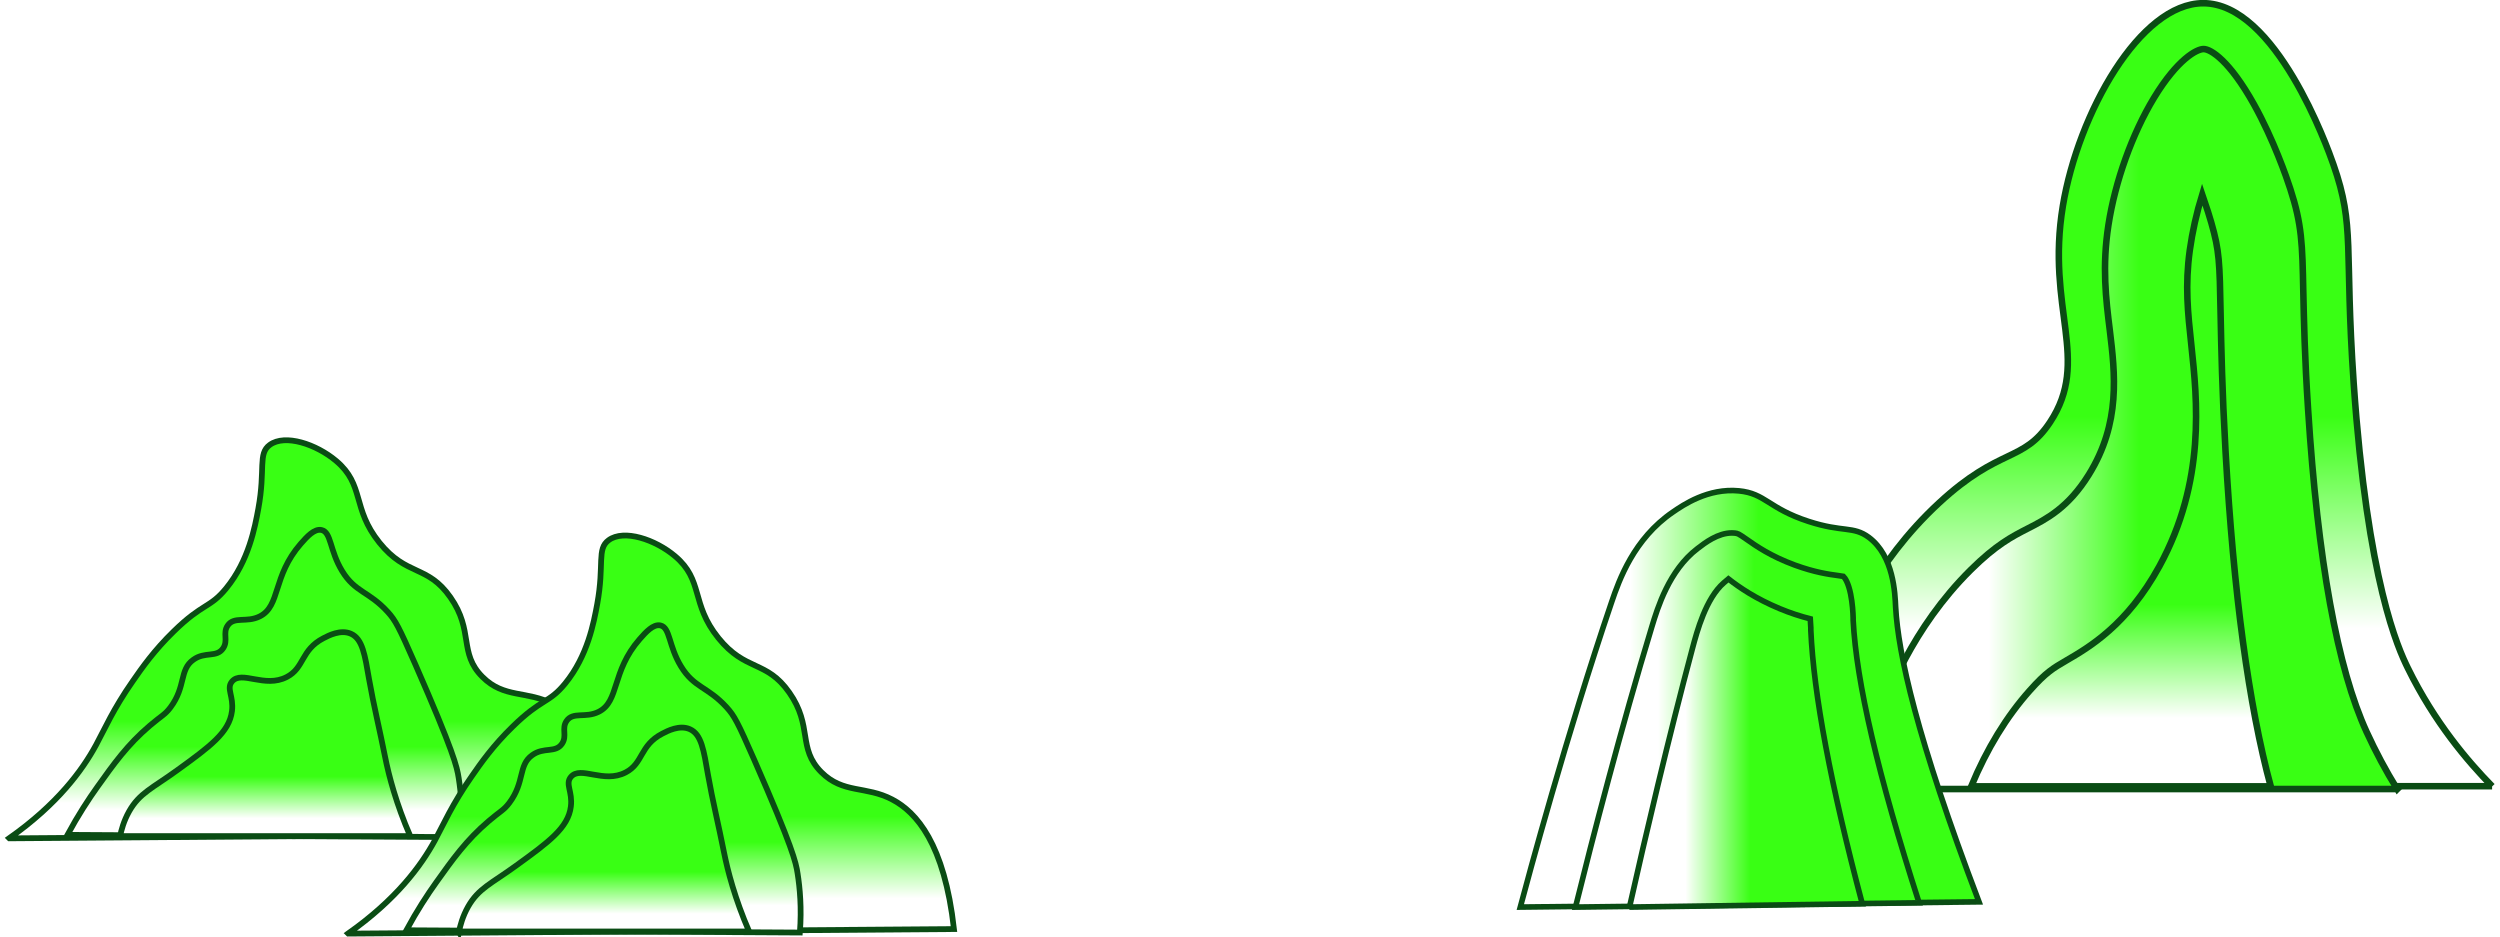
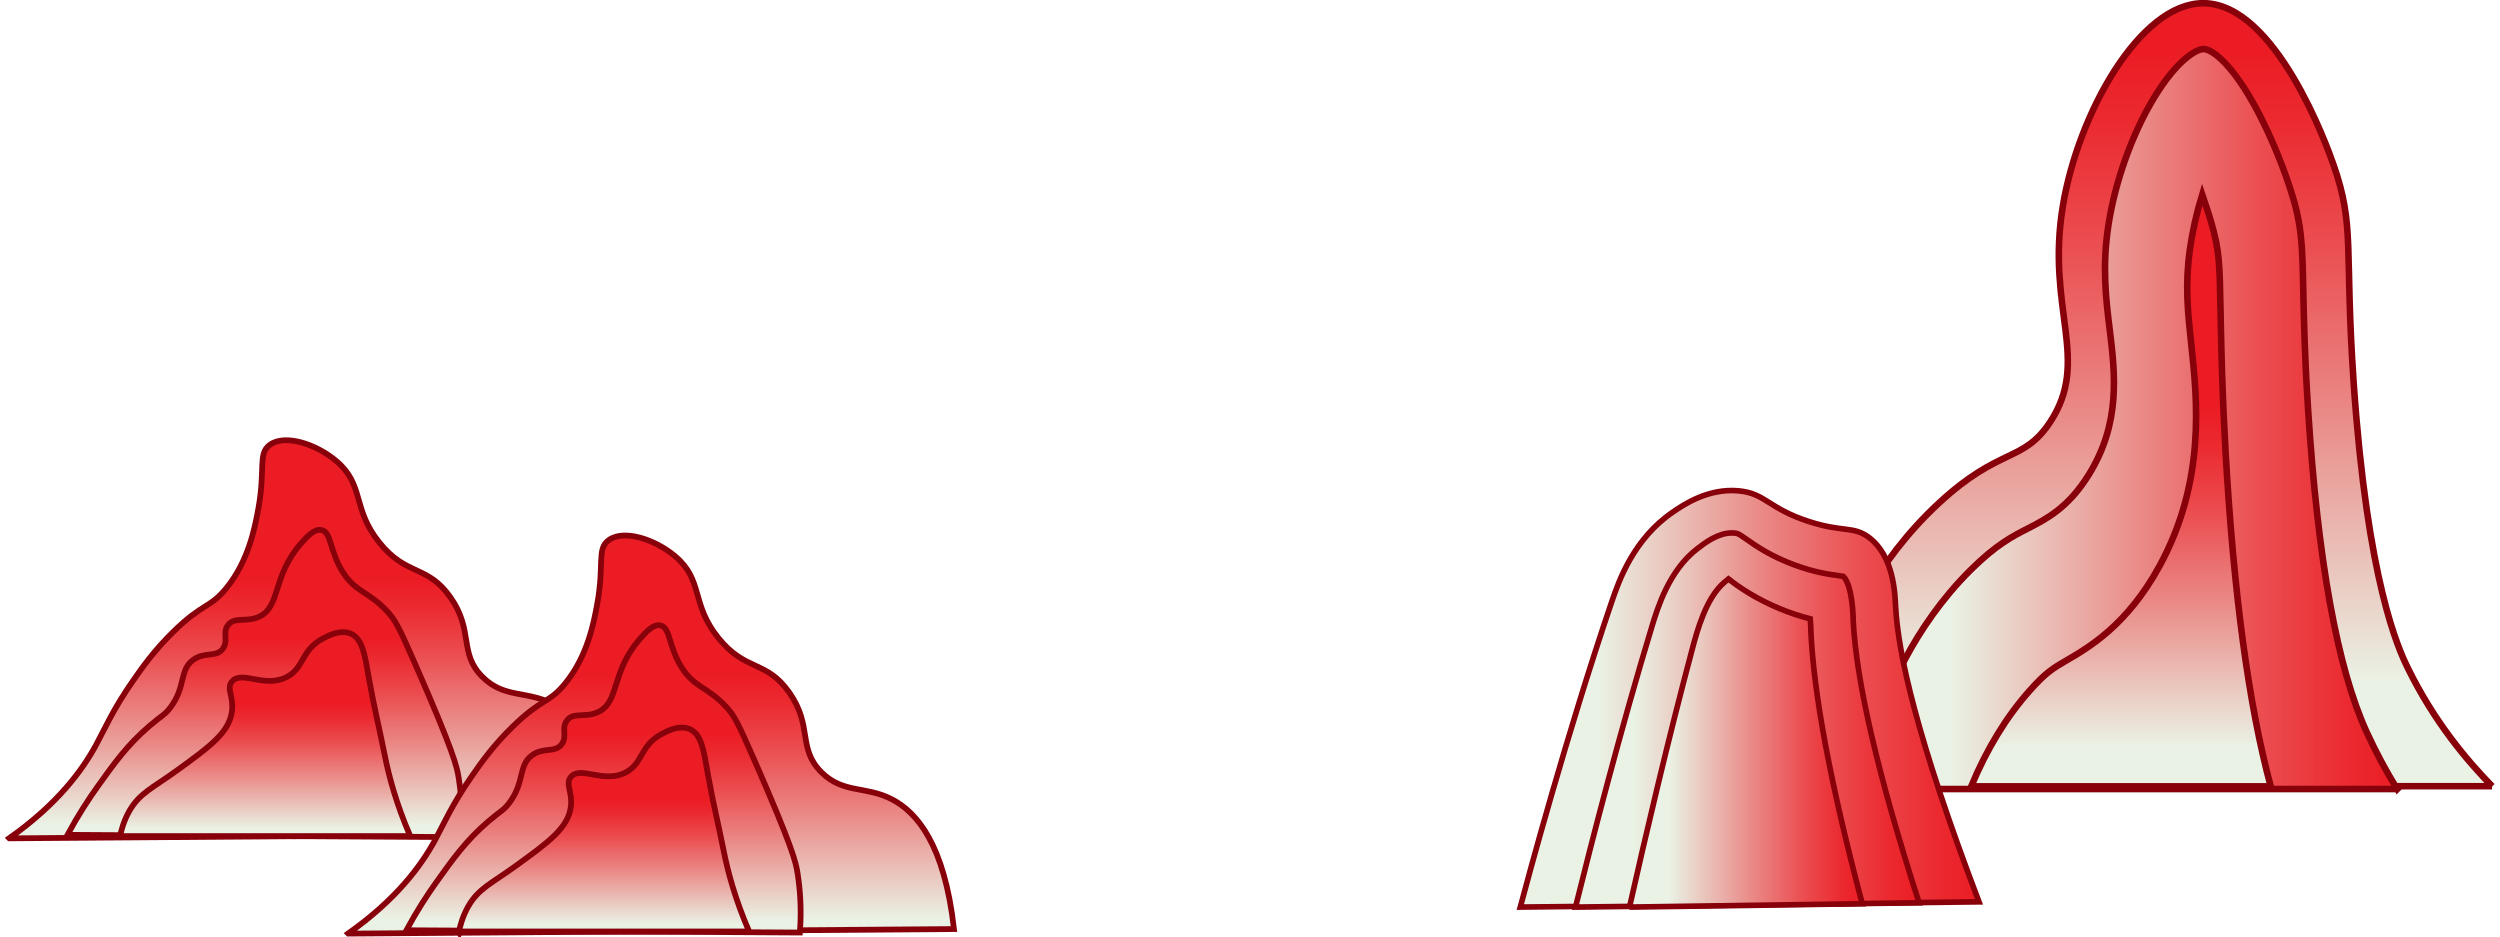
<svg xmlns="http://www.w3.org/2000/svg" xmlns:xlink="http://www.w3.org/1999/xlink" id="Layer_2" data-name="Layer 2" viewBox="0 0 186.56 69.88">
  <defs>
    <style>
      .cls-1 {
        fill: url(#linear-gradient-8);
      }

      .cls-1, .cls-2, .cls-3, .cls-4, .cls-5, .cls-6, .cls-7, .cls-8, .cls-9, .cls-10, .cls-11, .cls-12 {
-         stroke: #0a4c14;
+         stroke: #87000a;
        stroke-miterlimit: 10;
      }

      .cls-1, .cls-3, .cls-4, .cls-7, .cls-9, .cls-10 {
        stroke-width: .43px;
      }

      .cls-2 {
        fill: url(#linear-gradient-5);
      }

      .cls-2, .cls-8, .cls-12 {
        stroke-width: .42px;
      }

      .cls-3 {
        fill: url(#linear-gradient-11);
      }

      .cls-4 {
        fill: url(#linear-gradient-9);
      }

      .cls-5 {
        fill: url(#linear-gradient-2);
      }

      .cls-5, .cls-6, .cls-11 {
        stroke-width: .49px;
      }

      .cls-6 {
        fill: url(#linear-gradient-3);
      }

      .cls-7 {
        fill: url(#linear-gradient-12);
      }

      .cls-8 {
        fill: url(#linear-gradient-4);
      }

      .cls-9 {
        fill: url(#linear-gradient-7);
      }

      .cls-10 {
        fill: url(#linear-gradient-10);
      }

      .cls-11 {
        fill: url(#linear-gradient);
      }

      .cls-12 {
        fill: url(#linear-gradient-6);
      }
    </style>
    <linearGradient id="linear-gradient" x1="160.42" y1="60.49" x2="160.42" y2="3.91" gradientUnits="userSpaceOnUse">
-       <stop offset=".17" stop-color="#ffffff" />
-       <stop offset=".24" stop-color="#ffffff" />
-       <stop offset=".52" stop-color="#39ff14" />
-       <stop offset=".74" stop-color="#39ff14" />
-       <stop offset=".91" stop-color="#39ff14" />
-       <stop offset="1" stop-color="#39ff14" />
+       <stop offset=".17" stop-color="#eaf2e5" />
+       <stop offset=".24" stop-color="#eaddd2" />
+       <stop offset=".52" stop-color="#ea8b88" />
+       <stop offset=".74" stop-color="#eb4f52" />
+       <stop offset=".91" stop-color="#eb2a30" />
+       <stop offset="1" stop-color="#ec1c24" />
    </linearGradient>
    <linearGradient id="linear-gradient-2" x1="138.77" y1="31.28" x2="178.89" y2="31.28" xlink:href="#linear-gradient" />
    <linearGradient id="linear-gradient-3" x1="158.28" y1="60.86" x2="158.28" y2="30.57" xlink:href="#linear-gradient" />
    <linearGradient id="linear-gradient-4" x1="113.45" y1="52.14" x2="147.68" y2="52.14" xlink:href="#linear-gradient" />
    <linearGradient id="linear-gradient-5" x1="117.57" y1="53.73" x2="143.21" y2="53.73" xlink:href="#linear-gradient" />
    <linearGradient id="linear-gradient-6" x1="121.6" y1="55.44" x2="138.98" y2="55.44" xlink:href="#linear-gradient" />
    <linearGradient id="linear-gradient-7" x1="23.29" y1="65.18" x2="23.29" y2="43.32" xlink:href="#linear-gradient" />
    <linearGradient id="linear-gradient-8" x1="19.74" y1="64.49" x2="19.74" y2="47.62" xlink:href="#linear-gradient" />
    <linearGradient id="linear-gradient-9" x1="19.79" y1="63.76" x2="19.79" y2="52.56" xlink:href="#linear-gradient" />
    <linearGradient id="linear-gradient-10" x1="48.58" y1="72.29" x2="48.58" y2="50.43" xlink:href="#linear-gradient" />
    <linearGradient id="linear-gradient-11" x1="45.03" y1="71.61" x2="45.03" y2="54.74" xlink:href="#linear-gradient" />
    <linearGradient id="linear-gradient-12" x1="45.08" y1="70.88" x2="45.08" y2="59.68" xlink:href="#linear-gradient" />
  </defs>
  <g id="Layer_1-2" data-name="Layer 1">
    <g>
      <g>
        <path class="cls-11" d="M185.98,58.68c-1.8-1.84-4.3-4.75-6.3-8.83-.7-1.43-3.01-6.4-4.04-21.28-.7-10.15.12-11.63-1.51-16.29-.45-1.3-4.31-12.05-9.72-12.04-4.72,0-9.32,8.21-10.47,15.12-1.28,7.7,2.11,11.51-.96,16.15-2.01,3.03-3.73,1.81-8.28,6.02-4.9,4.53-6.96,9.71-7.73,11.7-1.47,3.79-1.95,7.15-2.12,9.44,17.04,0,34.08,0,51.12,0Z" />
        <path class="cls-5" d="M178.89,58.89c-.85-1.37-1.61-2.8-2.28-4.26-2.18-4.74-3.65-12.83-4.37-24.06-.26-3.97-.31-6.67-.36-8.84-.07-3.52-.1-4.97-.97-7.64-.26-.81-1.24-3.66-2.71-6.3-1.82-3.26-3.22-4.13-3.76-4.13-.51,0-1.95.76-3.7,3.64-1.63,2.69-2.9,6.24-3.4,9.49-.48,3.1-.19,5.51.1,7.84.39,3.24.84,6.92-1.57,10.8-1.53,2.46-3.14,3.29-4.57,4.02-1.15.59-2.34,1.2-4.23,3.07-4.42,4.38-6.27,9.48-6.88,11.16-.61,1.68-1.08,3.43-1.41,5.2h40.12Z" />
        <path class="cls-6" d="M169.45,58.68c-1.64-6.06-2.77-14.43-3.37-24.97-.26-4.64-.32-7.77-.37-10.29-.07-3.88-.09-4.69-.69-6.79-.1-.36-.34-1.14-.68-2.12-.42,1.37-.74,2.8-.93,4.17-.36,2.63-.15,4.61.12,7.11.43,4.03,1.09,10.11-2.39,16.47-2.41,4.4-5.26,6.05-6.96,7.04-.96.56-1.5.87-2.71,2.23-1.73,1.94-3.2,4.34-4.37,7.15h22.35Z" />
      </g>
      <g>
        <path class="cls-8" d="M113.45,67.69c.54-2.03,3.48-12.95,6.82-22.77.55-1.62,1.65-4.72,4.57-6.71.77-.53,2.63-1.8,4.92-1.58,1.99.19,2.19,1.3,5.2,2.28,2.58.84,3.32.32,4.5,1.19,1.87,1.4,1.95,4.21,2,5.2.19,3.45,1.54,9.69,6.22,22-11.41.13-22.82.26-34.23.39Z" />
        <path class="cls-2" d="M117.57,67.69c1.25-5.04,3.41-13.4,5.71-20.96.41-1.35,1.27-4.17,3.39-5.79.57-.44,1.53-1.17,2.57-1.17.07,0,.14,0,.21.01.24.03.26.03.88.46.71.5,1.79,1.26,3.61,1.93,1.48.54,2.53.69,3.22.78.1.01.29.04.4.06.13.13.37.48.54,1.32.14.69.18,1.41.19,1.8v.15c.24,4.64,1.85,11.54,4.92,21.09l-25.64.32Z" />
        <path class="cls-12" d="M121.6,67.69c1.2-5.33,2.91-12.62,4.71-19.35.32-1.2.99-3.69,2.33-4.85.1-.09.22-.19.34-.29.84.65,2.03,1.47,3.83,2.22.77.32,1.53.57,2.28.76.02.26.03.5.04.67v.18c.22,4.82,1.48,11.51,3.84,20.41l-17.38.25Z" />
      </g>
      <g>
        <path class="cls-9" d="M.69,62.55c3.59-2.53,5.45-5.06,6.48-6.96.63-1.16,1.27-2.66,2.73-4.75.69-1,1.61-2.31,3.07-3.73,2.18-2.13,2.69-1.71,3.92-3.22,1.67-2.05,2.13-4.53,2.39-5.94.54-2.95-.05-4.09.85-4.75,1.14-.84,3.48-.05,4.95,1.19,2.15,1.81,1.16,3.53,3.24,6.11,2.03,2.52,3.58,1.63,5.29,4.07,1.77,2.52.6,4.15,2.39,5.94,1.63,1.63,3.31,1,5.29,2.04,1.81.95,3.89,3.29,4.61,9.67-15.07.11-30.14.23-45.2.34Z" />
        <path class="cls-1" d="M5.04,62.29c.79-1.46,1.57-2.65,2.22-3.56,1.23-1.72,2.23-3.14,3.92-4.58.89-.76,1.11-.79,1.54-1.36,1.17-1.56.65-2.81,1.71-3.56.87-.63,1.73-.13,2.22-.85.4-.59-.05-1.13.34-1.7.48-.71,1.41-.19,2.39-.68,1.57-.78.94-2.99,3.07-5.43.46-.52,1-1.13,1.54-1.02.74.16.6,1.52,1.54,3.06.98,1.61,1.99,1.5,3.41,3.06.57.63.82,1.1,2.05,3.9,2.88,6.58,3.11,7.65,3.24,8.49.17,1.08.31,2.58.17,4.41-9.78-.06-19.56-.11-29.34-.17Z" />
        <path class="cls-4" d="M8.96,62.41c.09-.45.27-1.14.68-1.87.78-1.37,1.72-1.71,3.58-3.06,2.43-1.76,3.89-2.82,4.09-4.41.14-1.12-.44-1.68,0-2.21.72-.87,2.44.52,4.09-.34,1.33-.69,1.04-2.01,2.73-2.89.4-.21,1.29-.67,2.05-.34.88.38,1.05,1.6,1.36,3.39.34,1.93.81,3.85,1.19,5.77.29,1.45.83,3.51,1.88,5.94H8.96Z" />
      </g>
      <g>
        <path class="cls-10" d="M25.98,69.66c3.59-2.53,5.45-5.06,6.48-6.96.63-1.16,1.27-2.66,2.73-4.75.69-1,1.61-2.31,3.07-3.73,2.18-2.13,2.69-1.71,3.92-3.22,1.67-2.05,2.13-4.53,2.39-5.94.54-2.95-.05-4.09.85-4.75,1.14-.84,3.48-.05,4.95,1.19,2.15,1.81,1.16,3.53,3.24,6.11,2.03,2.52,3.58,1.63,5.29,4.07,1.77,2.52.6,4.15,2.39,5.94,1.63,1.63,3.31,1,5.29,2.04,1.81.95,3.89,3.29,4.61,9.67-15.07.11-30.14.23-45.2.34Z" />
        <path class="cls-3" d="M30.33,69.41c.79-1.46,1.57-2.65,2.22-3.56,1.23-1.72,2.23-3.14,3.92-4.58.89-.76,1.11-.79,1.54-1.36,1.17-1.56.65-2.81,1.71-3.56.87-.63,1.73-.13,2.22-.85.4-.59-.05-1.13.34-1.7.48-.71,1.41-.19,2.39-.68,1.57-.78.94-2.99,3.07-5.43.46-.52,1-1.13,1.54-1.02.74.16.6,1.52,1.54,3.06.98,1.61,1.99,1.5,3.41,3.06.57.63.82,1.1,2.05,3.9,2.88,6.58,3.11,7.65,3.24,8.49.17,1.08.31,2.58.17,4.41-9.78-.06-19.56-.11-29.34-.17Z" />
        <path class="cls-7" d="M34.25,69.53c.09-.45.27-1.14.68-1.87.78-1.37,1.72-1.71,3.58-3.06,2.43-1.76,3.89-2.82,4.09-4.41.14-1.12-.44-1.68,0-2.21.72-.87,2.44.52,4.09-.34,1.33-.69,1.04-2.01,2.73-2.89.4-.21,1.29-.67,2.05-.34.88.38,1.05,1.6,1.36,3.39.34,1.93.81,3.85,1.19,5.77.29,1.45.83,3.51,1.88,5.94h-21.66Z" />
      </g>
    </g>
  </g>
</svg>
